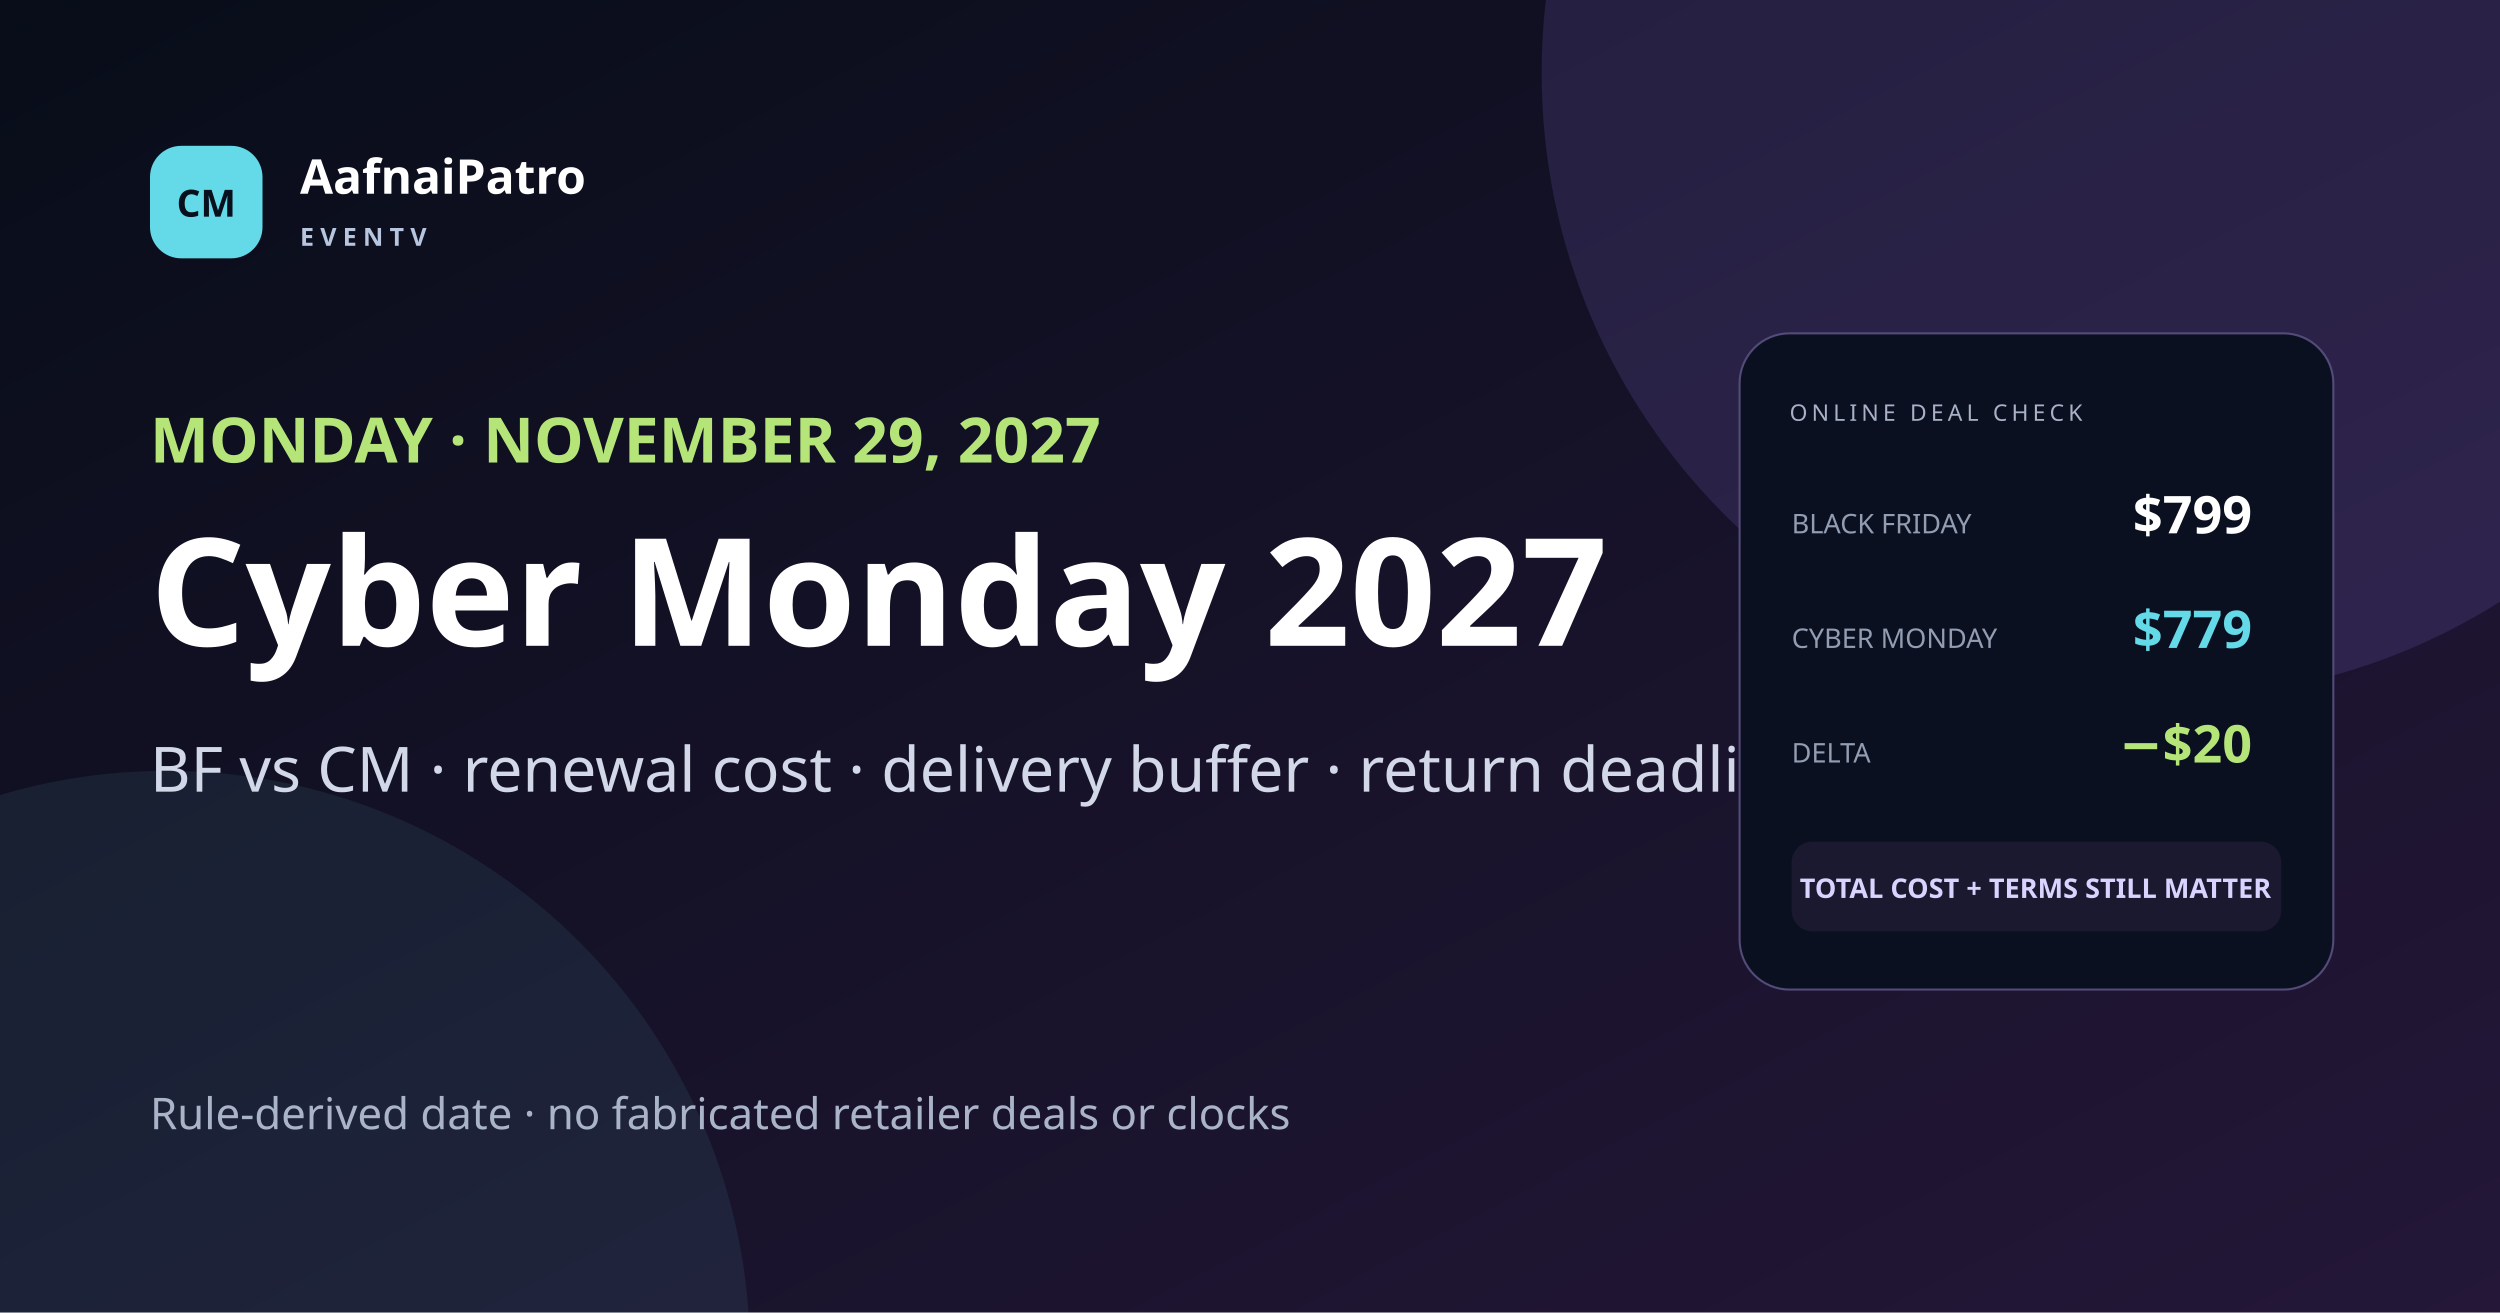
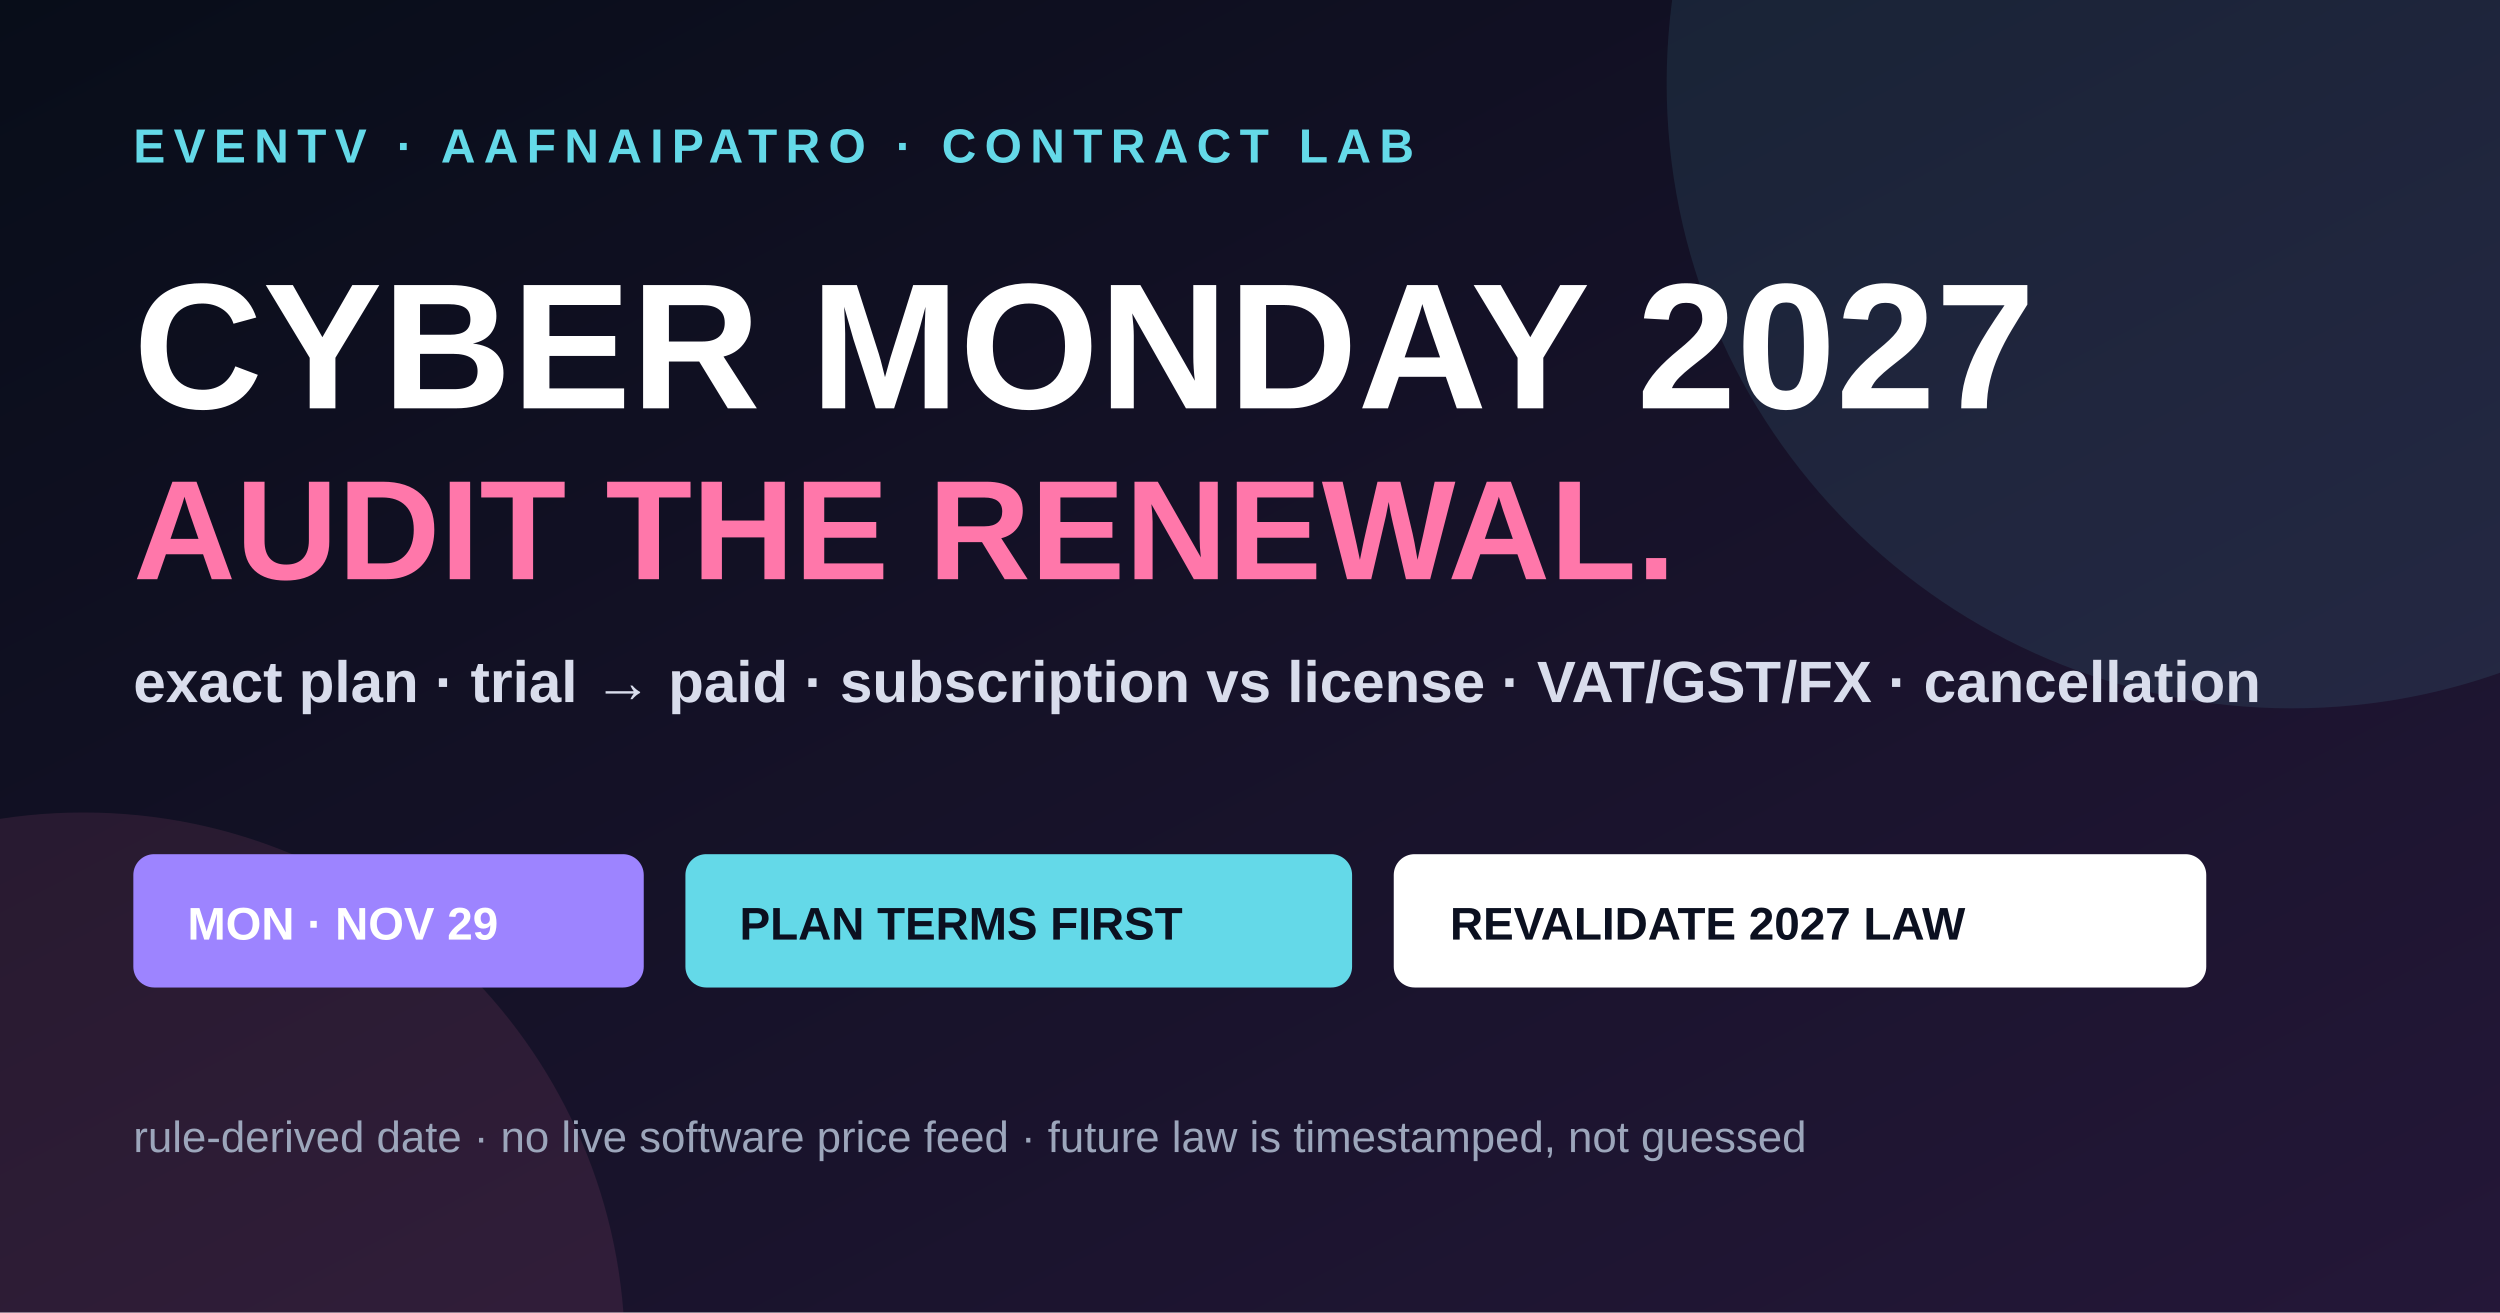
<svg xmlns="http://www.w3.org/2000/svg" width="1200" height="630" viewBox="0 0 1200 630" role="img" aria-labelledby="t d">
  <defs>
    <linearGradient id="bg" x1="0" y1="0" x2="1" y2="1">
      <stop stop-color="#080d19" />
      <stop offset="1" stop-color="#241738" />
    </linearGradient>
  </defs>
  <rect width="1200" height="630" fill="url(#bg)" />
-   <circle cx="1040" cy="35" r="300" fill="#9d84ff" opacity=".14" />
-   <circle cx="80" cy="650" r="280" fill="#64d9e8" opacity=".08" />
-   <g transform="translate(72 70)">
-     <rect width="54" height="54" rx="15" fill="#64d9e8" />
-     <text x="27" y="34" text-anchor="middle" fill="#08101d" font-family="system-ui" font-size="18" font-weight="900">CM</text>
-     <text x="72" y="23" fill="#fff" font-family="system-ui" font-size="23" font-weight="800">AafnaiPatro</text>
-     <text x="72" y="48" fill="#b7c5df" font-family="system-ui" font-size="12" font-weight="700" letter-spacing="3">EVENTV</text>
-   </g>
-   <text x="72" y="222" fill="#b5e579" font-family="system-ui" font-size="30" font-weight="800">MONDAY · NOVEMBER 29, 2027</text>
-   <text x="72" y="310" fill="#fff" font-family="system-ui" font-size="72" font-weight="900">Cyber Monday 2027</text>
-   <text x="72" y="380" fill="#d2d8e7" font-family="system-ui" font-size="30">BF vs CM · renewal cost · delivery buffer · return deadline</text>
-   <g transform="translate(835 160)">
-     <rect width="285" height="315" rx="24" fill="#0b1020" stroke="#534b79" />
-     <text x="24" y="42" fill="#a8b1c5" font-family="system-ui" font-size="11" letter-spacing="2">ONLINE DEAL CHECK</text>
-     <text x="25" y="96" fill="#929db2" font-family="system-ui" font-size="13">BLACK FRIDAY</text>
-     <text x="246" y="96" text-anchor="end" fill="#fff" font-family="system-ui" font-size="25" font-weight="800">$799</text>
-     <text x="25" y="151" fill="#929db2" font-family="system-ui" font-size="13">CYBER MONDAY</text>
-     <text x="246" y="151" text-anchor="end" fill="#64d9e8" font-family="system-ui" font-size="25" font-weight="800">$779</text>
-     <text x="25" y="206" fill="#929db2" font-family="system-ui" font-size="13">DELTA</text>
-     <text x="246" y="206" text-anchor="end" fill="#b5e579" font-family="system-ui" font-size="25" font-weight="800">−$20</text>
-     <rect x="25" y="244" width="235" height="43" rx="10" fill="#1b1930" />
-     <text x="142" y="271" text-anchor="middle" fill="#d8d3ff" font-family="system-ui" font-size="13" font-weight="800">TOTAL COST + TERMS STILL MATTER</text>
-   </g>
-   <text x="72" y="542" fill="#aab4c8" font-family="system-ui" font-size="21">Rule-derived date · no fabricated retailer deals or clocks</text>
+   <circle cx="1100" cy="40" r="300" fill="#64d9e8" opacity=".10" />
+   <circle cx="40" cy="650" r="260" fill="#ff77aa" opacity=".10" />
+   <text x="64" y="78" font-family="Arial,sans-serif" font-size="23" font-weight="800" fill="#64d9e8" letter-spacing="4">EVENTV · AAFNAIPATRO · CONTRACT LAB</text>
+   <text x="64" y="196" font-family="Arial,sans-serif" font-size="86" font-weight="900" fill="#fff">CYBER MONDAY 2027</text>
+   <text x="64" y="278" font-family="Arial,sans-serif" font-size="68" font-weight="900" fill="#ff77aa">AUDIT THE RENEWAL.</text>
+   <text x="64" y="337" font-family="Arial,sans-serif" font-size="28" font-weight="700" fill="#d9ddec">exact plan · trial → paid · subscription vs license · VAT/GST/FX · cancellation</text>
+   <rect x="64" y="410" width="245" height="64" rx="10" fill="#9d84ff" />
+   <text x="90" y="451" font-family="Arial,sans-serif" font-size="22" font-weight="900" fill="#fff">MON · NOV 29</text>
+   <rect x="329" y="410" width="320" height="64" rx="10" fill="#64d9e8" />
+   <text x="355" y="451" font-family="Arial,sans-serif" font-size="22" font-weight="900" fill="#0b1020">PLAN TERMS FIRST</text>
+   <rect x="669" y="410" width="390" height="64" rx="10" fill="#fff" />
+   <text x="696" y="451" font-family="Arial,sans-serif" font-size="22" font-weight="900" fill="#0b1020">REVALIDATE 2027 LAW</text>
+   <text x="64" y="553" font-family="Arial,sans-serif" font-size="21" fill="#9ca6bb">rule-derived date · no live software price feed · future law is timestamped, not guessed</text>
</svg>
